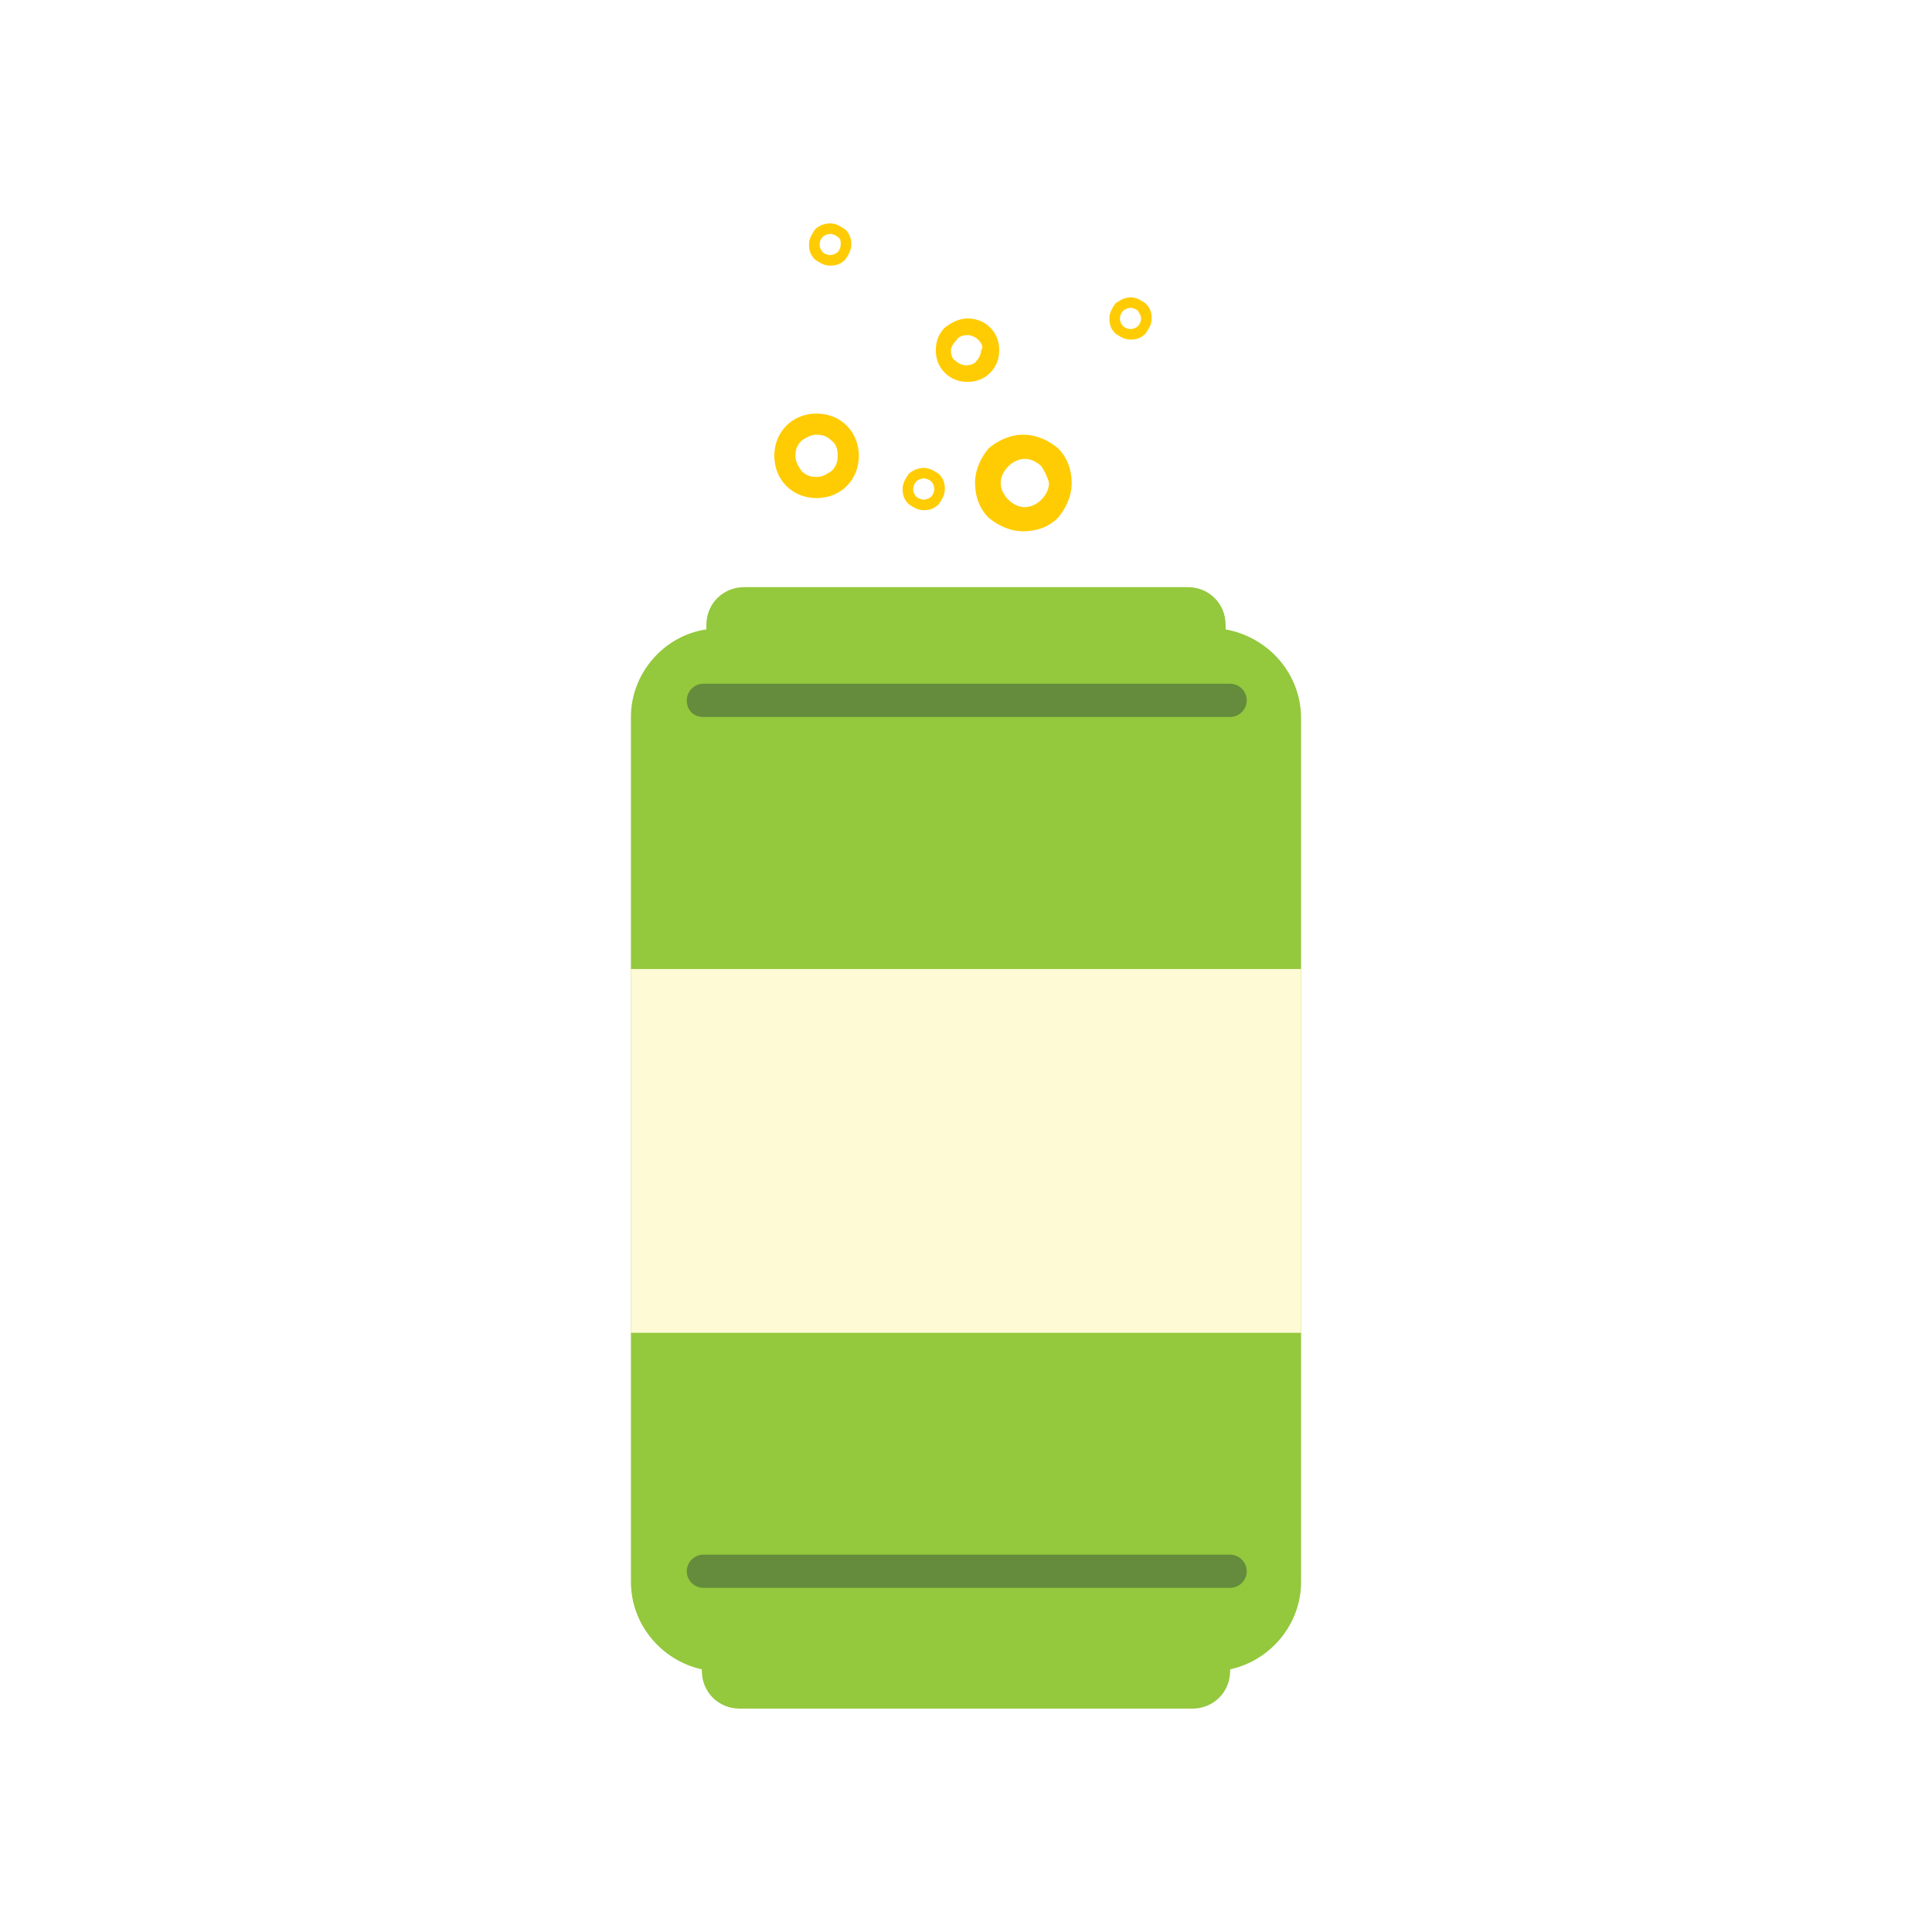
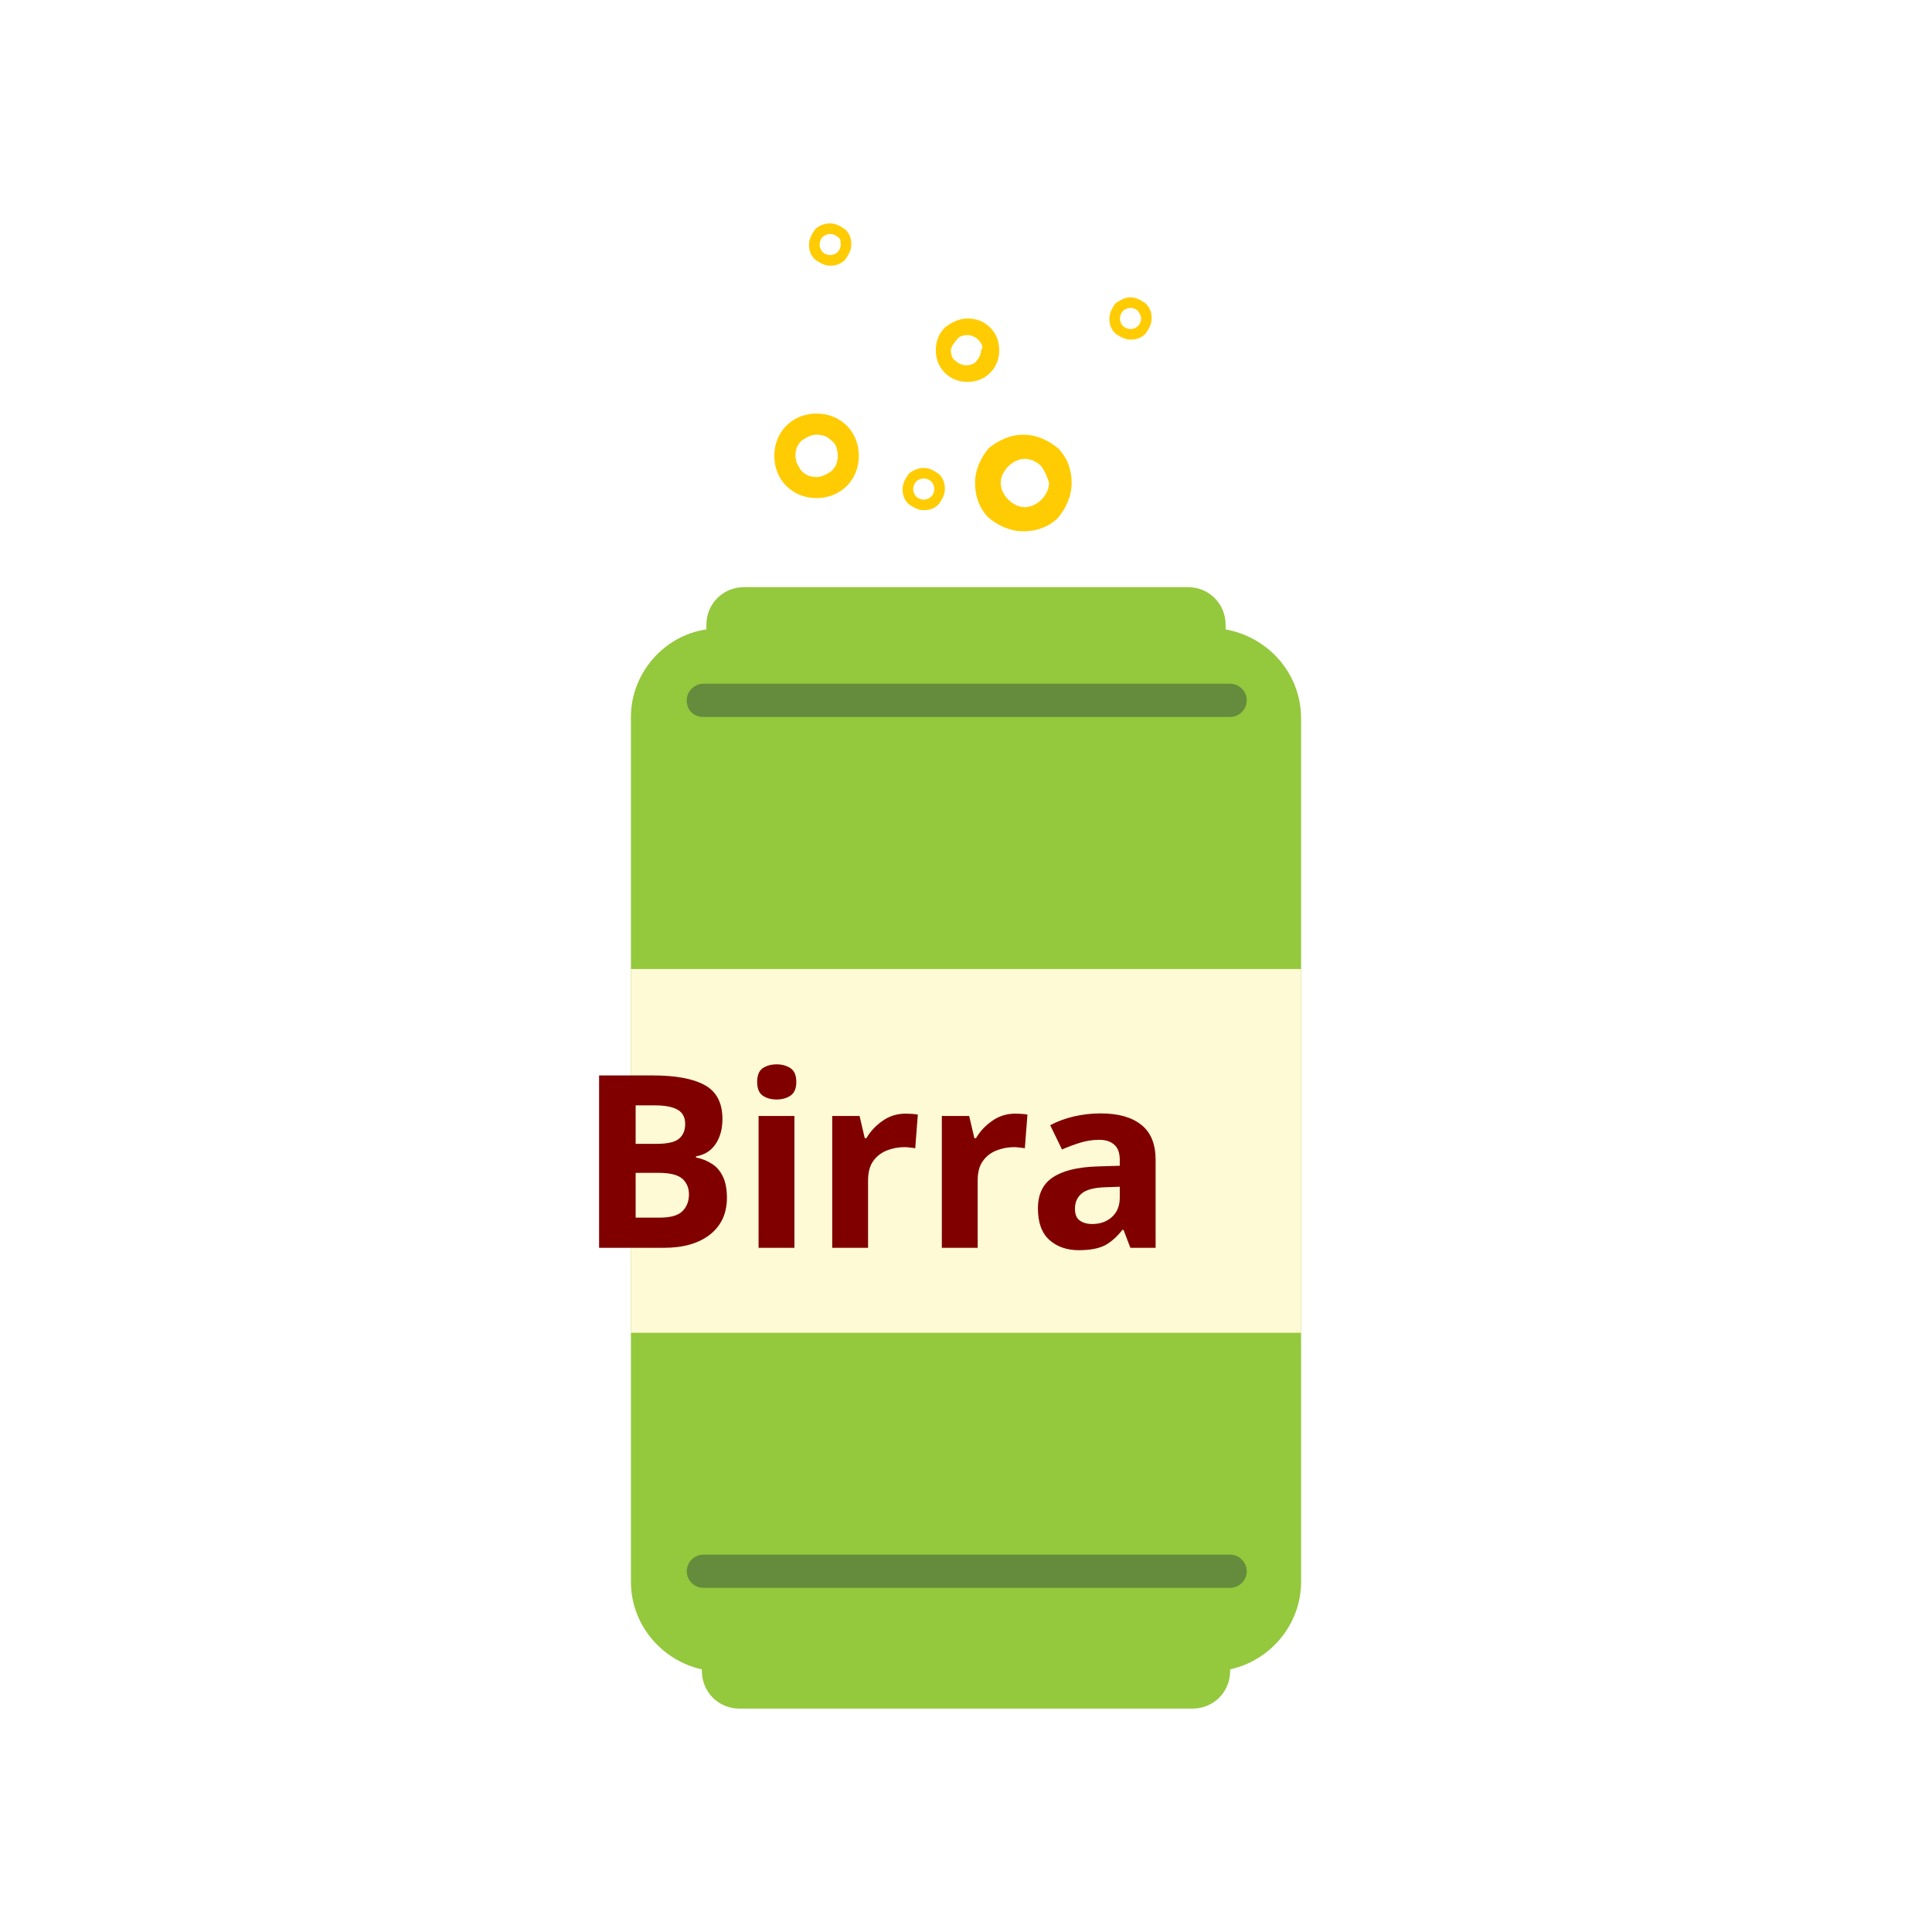
- <svg xmlns="http://www.w3.org/2000/svg" baseProfile="tiny" height="128px" id="Layer_1" overflow="scroll" version="1.1" viewBox="0 0 128 128" width="128px" xml:space="preserve">
-   <g>
-     <path d="M81.2,41.7v-0.3c0-1.4-1.1-2.5-2.5-2.5H49.3c-1.4,0-2.5,1.1-2.5,2.5v0.3   c-2.8,0.4-5,2.9-5,5.8v57.3c0,2.8,2,5.2,4.7,5.8v0.1c0,1.4,1.1,2.5,2.5,2.5H79c1.4,0,2.5-1.1,2.5-2.5v-0.1c2.7-0.6,4.7-3,4.7-5.8   V47.6C86.2,44.6,84,42.2,81.2,41.7z" fill="#94C83D" fill-rule="evenodd" />
-     <path d="M55.1,29.2c-0.3-0.3-0.6-0.4-1-0.4c-0.4,0-0.7,0.2-1,0.4h0c-0.3,0.3-0.4,0.6-0.4,1c0,0.4,0.2,0.7,0.4,1l0,0   c0.3,0.3,0.6,0.4,1,0.4c0.4,0,0.7-0.2,1-0.4v0c0.3-0.3,0.4-0.6,0.4-1C55.5,29.8,55.4,29.4,55.1,29.2 M54.1,27.4   c0.8,0,1.5,0.3,2,0.8c0.5,0.5,0.8,1.2,0.8,2c0,0.8-0.3,1.5-0.8,2l0,0c-0.5,0.5-1.2,0.8-2,0.8c-0.8,0-1.5-0.3-2-0.8l0,0l0,0   c-0.5-0.5-0.8-1.2-0.8-2c0-0.8,0.3-1.5,0.8-2l0,0C52.6,27.7,53.3,27.4,54.1,27.4z" fill="#FFCC03" />
-     <path d="M64.8,22.5c-0.2-0.2-0.5-0.3-0.7-0.3c-0.3,0-0.6,0.1-0.7,0.3h0C63.2,22.7,63,23,63,23.2   c0,0.3,0.1,0.6,0.3,0.7l0,0c0.2,0.2,0.5,0.3,0.7,0.3c0.3,0,0.6-0.1,0.7-0.3v0c0.2-0.2,0.3-0.5,0.3-0.7C65.2,23,65,22.7,64.8,22.5    M64.1,21.1c0.6,0,1.1,0.2,1.5,0.6c0.4,0.4,0.6,0.9,0.6,1.5c0,0.6-0.2,1.1-0.6,1.5l0,0c-0.4,0.4-0.9,0.6-1.5,0.6   c-0.6,0-1.1-0.2-1.5-0.6l0,0l0,0c-0.4-0.4-0.6-0.9-0.6-1.5c0-0.6,0.2-1.1,0.6-1.5l0,0C63,21.4,63.5,21.1,64.1,21.1z" fill="#FFCC03" />
-     <path d="M69,30.9c-0.3-0.3-0.7-0.5-1.1-0.5s-0.8,0.2-1.1,0.5h0c-0.3,0.3-0.5,0.7-0.5,1.1c0,0.4,0.2,0.8,0.5,1.1l0,0   c0.3,0.3,0.7,0.5,1.1,0.5s0.8-0.2,1.1-0.5v0c0.3-0.3,0.5-0.7,0.5-1.1C69.4,31.6,69.2,31.2,69,30.9 M67.8,28.8   c0.9,0,1.7,0.4,2.3,0.9c0.6,0.6,0.9,1.4,0.9,2.3c0,0.9-0.4,1.7-0.9,2.3l0,0c-0.6,0.6-1.4,0.9-2.3,0.9c-0.9,0-1.7-0.4-2.3-0.9l0,0   l0,0c-0.6-0.6-0.9-1.4-0.9-2.3c0-0.9,0.4-1.7,0.9-2.3l0,0C66.1,29.2,66.9,28.8,67.8,28.8z" fill="#FFCC03" />
-     <path d="M75.4,20.6c-0.1-0.1-0.3-0.2-0.5-0.2c-0.2,0-0.4,0.1-0.5,0.2h0c-0.1,0.1-0.2,0.3-0.2,0.5   c0,0.2,0.1,0.4,0.2,0.5l0,0c0.1,0.1,0.3,0.2,0.5,0.2c0.2,0,0.4-0.1,0.5-0.2v0c0.1-0.1,0.2-0.3,0.2-0.5   C75.6,20.9,75.5,20.8,75.4,20.6 M74.9,19.7c0.4,0,0.7,0.2,1,0.4c0.3,0.3,0.4,0.6,0.4,1c0,0.4-0.2,0.7-0.4,1l0,0   c-0.3,0.3-0.6,0.4-1,0.4c-0.4,0-0.7-0.2-1-0.4l0,0l0,0c-0.3-0.3-0.4-0.6-0.4-1c0-0.4,0.2-0.7,0.4-1l0,0   C74.2,19.9,74.5,19.7,74.9,19.7z" fill="#FFCC03" />
-     <path d="M61.7,31.9c-0.1-0.1-0.3-0.2-0.5-0.2c-0.2,0-0.4,0.1-0.5,0.2h0c-0.1,0.1-0.2,0.3-0.2,0.5   c0,0.2,0.1,0.4,0.2,0.5l0,0c0.1,0.1,0.3,0.2,0.5,0.2c0.2,0,0.4-0.1,0.5-0.2v0c0.1-0.1,0.2-0.3,0.2-0.5C61.9,32.2,61.8,32,61.7,31.9    M61.2,31c0.4,0,0.7,0.2,1,0.4c0.3,0.3,0.4,0.6,0.4,1c0,0.4-0.2,0.7-0.4,1l0,0c-0.3,0.3-0.6,0.4-1,0.4c-0.4,0-0.7-0.2-1-0.4l0,0   l0,0c-0.3-0.3-0.4-0.6-0.4-1c0-0.4,0.2-0.7,0.4-1l0,0C60.4,31.2,60.8,31,61.2,31z" fill="#FFCC03" />
-     <path d="M55.5,15.7c-0.1-0.1-0.3-0.2-0.5-0.2c-0.2,0-0.4,0.1-0.5,0.2h0c-0.1,0.1-0.2,0.3-0.2,0.5   c0,0.2,0.1,0.4,0.2,0.5l0,0c0.1,0.1,0.3,0.2,0.5,0.2c0.2,0,0.4-0.1,0.5-0.2v0c0.1-0.1,0.2-0.3,0.2-0.5C55.7,16,55.7,15.8,55.5,15.7    M55,14.8c0.4,0,0.7,0.2,1,0.4c0.3,0.3,0.4,0.6,0.4,1c0,0.4-0.2,0.7-0.4,1l0,0c-0.3,0.3-0.6,0.4-1,0.4c-0.4,0-0.7-0.2-1-0.4l0,0   l0,0c-0.3-0.3-0.4-0.6-0.4-1c0-0.4,0.2-0.7,0.4-1l0,0C54.3,14.9,54.7,14.8,55,14.8z" fill="#FFCC03" />
-     <path d="M46.6,47.5h34.9c0.6,0,1.1-0.5,1.1-1.1v0c0-0.6-0.5-1.1-1.1-1.1H46.6   c-0.6,0-1.1,0.5-1.1,1.1v0C45.5,47.1,46,47.5,46.6,47.5" fill="#648C3C" fill-rule="evenodd" />
-     <path d="M46.6,105.2h34.9c0.6,0,1.1-0.5,1.1-1.1v0c0-0.6-0.5-1.1-1.1-1.1H46.6   c-0.6,0-1.1,0.5-1.1,1.1v0C45.5,104.7,46,105.2,46.6,105.2" fill="#648C3C" fill-rule="evenodd" />
-     <rect fill="#FFFAD6" fill-rule="evenodd" height="24.1" width="44.4" x="41.8" y="64.2" />
+ <svg xmlns="http://www.w3.org/2000/svg" height="128px" id="Layer_1" overflow="scroll" version="1.1" viewBox="0 0 128 128" width="128px" xml:space="preserve">
+   <defs id="defs61" />
+   <g id="g56">
+     <path d="M81.2,41.7v-0.3c0-1.4-1.1-2.5-2.5-2.5H49.3c-1.4,0-2.5,1.1-2.5,2.5v0.3   c-2.8,0.4-5,2.9-5,5.8v57.3c0,2.8,2,5.2,4.7,5.8v0.1c0,1.4,1.1,2.5,2.5,2.5H79c1.4,0,2.5-1.1,2.5-2.5v-0.1c2.7-0.6,4.7-3,4.7-5.8   V47.6C86.2,44.6,84,42.2,81.2,41.7z" fill="#94C83D" fill-rule="evenodd" id="path36" />
+     <path d="M55.1,29.2c-0.3-0.3-0.6-0.4-1-0.4c-0.4,0-0.7,0.2-1,0.4h0c-0.3,0.3-0.4,0.6-0.4,1c0,0.4,0.2,0.7,0.4,1l0,0   c0.3,0.3,0.6,0.4,1,0.4c0.4,0,0.7-0.2,1-0.4v0c0.3-0.3,0.4-0.6,0.4-1C55.5,29.8,55.4,29.4,55.1,29.2 M54.1,27.4   c0.8,0,1.5,0.3,2,0.8c0.5,0.5,0.8,1.2,0.8,2c0,0.8-0.3,1.5-0.8,2l0,0c-0.5,0.5-1.2,0.8-2,0.8c-0.8,0-1.5-0.3-2-0.8l0,0l0,0   c-0.5-0.5-0.8-1.2-0.8-2c0-0.8,0.3-1.5,0.8-2l0,0C52.6,27.7,53.3,27.4,54.1,27.4z" fill="#FFCC03" id="path38" />
+     <path d="M64.8,22.5c-0.2-0.2-0.5-0.3-0.7-0.3c-0.3,0-0.6,0.1-0.7,0.3h0C63.2,22.7,63,23,63,23.2   c0,0.3,0.1,0.6,0.3,0.7l0,0c0.2,0.2,0.5,0.3,0.7,0.3c0.3,0,0.6-0.1,0.7-0.3v0c0.2-0.2,0.3-0.5,0.3-0.7C65.2,23,65,22.7,64.8,22.5    M64.1,21.1c0.6,0,1.1,0.2,1.5,0.6c0.4,0.4,0.6,0.9,0.6,1.5c0,0.6-0.2,1.1-0.6,1.5l0,0c-0.4,0.4-0.9,0.6-1.5,0.6   c-0.6,0-1.1-0.2-1.5-0.6l0,0l0,0c-0.4-0.4-0.6-0.9-0.6-1.5c0-0.6,0.2-1.1,0.6-1.5l0,0C63,21.4,63.5,21.1,64.1,21.1z" fill="#FFCC03" id="path40" />
+     <path d="M69,30.9c-0.3-0.3-0.7-0.5-1.1-0.5s-0.8,0.2-1.1,0.5h0c-0.3,0.3-0.5,0.7-0.5,1.1c0,0.4,0.2,0.8,0.5,1.1l0,0   c0.3,0.3,0.7,0.5,1.1,0.5s0.8-0.2,1.1-0.5v0c0.3-0.3,0.5-0.7,0.5-1.1C69.4,31.6,69.2,31.2,69,30.9 M67.8,28.8   c0.9,0,1.7,0.4,2.3,0.9c0.6,0.6,0.9,1.4,0.9,2.3c0,0.9-0.4,1.7-0.9,2.3l0,0c-0.6,0.6-1.4,0.9-2.3,0.9c-0.9,0-1.7-0.4-2.3-0.9l0,0   l0,0c-0.6-0.6-0.9-1.4-0.9-2.3c0-0.9,0.4-1.7,0.9-2.3l0,0C66.1,29.2,66.9,28.8,67.8,28.8z" fill="#FFCC03" id="path42" />
+     <path d="M75.4,20.6c-0.1-0.1-0.3-0.2-0.5-0.2c-0.2,0-0.4,0.1-0.5,0.2h0c-0.1,0.1-0.2,0.3-0.2,0.5   c0,0.2,0.1,0.4,0.2,0.5l0,0c0.1,0.1,0.3,0.2,0.5,0.2c0.2,0,0.4-0.1,0.5-0.2v0c0.1-0.1,0.2-0.3,0.2-0.5   C75.6,20.9,75.5,20.8,75.4,20.6 M74.9,19.7c0.4,0,0.7,0.2,1,0.4c0.3,0.3,0.4,0.6,0.4,1c0,0.4-0.2,0.7-0.4,1l0,0   c-0.3,0.3-0.6,0.4-1,0.4c-0.4,0-0.7-0.2-1-0.4l0,0l0,0c-0.3-0.3-0.4-0.6-0.4-1c0-0.4,0.2-0.7,0.4-1l0,0   C74.2,19.9,74.5,19.7,74.9,19.7z" fill="#FFCC03" id="path44" />
+     <path d="M61.7,31.9c-0.1-0.1-0.3-0.2-0.5-0.2c-0.2,0-0.4,0.1-0.5,0.2h0c-0.1,0.1-0.2,0.3-0.2,0.5   c0,0.2,0.1,0.4,0.2,0.5l0,0c0.1,0.1,0.3,0.2,0.5,0.2c0.2,0,0.4-0.1,0.5-0.2v0c0.1-0.1,0.2-0.3,0.2-0.5C61.9,32.2,61.8,32,61.7,31.9    M61.2,31c0.4,0,0.7,0.2,1,0.4c0.3,0.3,0.4,0.6,0.4,1c0,0.4-0.2,0.7-0.4,1l0,0c-0.3,0.3-0.6,0.4-1,0.4c-0.4,0-0.7-0.2-1-0.4l0,0   l0,0c-0.3-0.3-0.4-0.6-0.4-1c0-0.4,0.2-0.7,0.4-1l0,0C60.4,31.2,60.8,31,61.2,31z" fill="#FFCC03" id="path46" />
+     <path d="M55.5,15.7c-0.1-0.1-0.3-0.2-0.5-0.2c-0.2,0-0.4,0.1-0.5,0.2h0c-0.1,0.1-0.2,0.3-0.2,0.5   c0,0.2,0.1,0.4,0.2,0.5l0,0c0.1,0.1,0.3,0.2,0.5,0.2c0.2,0,0.4-0.1,0.5-0.2v0c0.1-0.1,0.2-0.3,0.2-0.5C55.7,16,55.7,15.8,55.5,15.7    M55,14.8c0.4,0,0.7,0.2,1,0.4c0.3,0.3,0.4,0.6,0.4,1c0,0.4-0.2,0.7-0.4,1l0,0c-0.3,0.3-0.6,0.4-1,0.4c-0.4,0-0.7-0.2-1-0.4l0,0   l0,0c-0.3-0.3-0.4-0.6-0.4-1c0-0.4,0.2-0.7,0.4-1l0,0C54.3,14.9,54.7,14.8,55,14.8z" fill="#FFCC03" id="path48" />
+     <path d="M46.6,47.5h34.9c0.6,0,1.1-0.5,1.1-1.1v0c0-0.6-0.5-1.1-1.1-1.1H46.6   c-0.6,0-1.1,0.5-1.1,1.1v0C45.5,47.1,46,47.5,46.6,47.5" fill="#648C3C" fill-rule="evenodd" id="path50" />
+     <path d="M46.6,105.2h34.9c0.6,0,1.1-0.5,1.1-1.1v0c0-0.6-0.5-1.1-1.1-1.1H46.6   c-0.6,0-1.1,0.5-1.1,1.1v0C45.5,104.7,46,105.2,46.6,105.2" fill="#648C3C" fill-rule="evenodd" id="path52" />
+     <rect fill="#FFFAD6" fill-rule="evenodd" height="24.1" width="44.4" x="41.8" y="64.2" id="rect54" />
  </g>
+   <text xml:space="preserve" style="font-weight:bold;font-size:16px;font-family:sans-serif;-inkscape-font-specification:'sans-serif Bold';text-align:center;text-anchor:middle;fill:#800000" x="64.245" y="82.67" id="text221">
+     <tspan id="tspan219" x="64.245" y="82.67">Birra</tspan>
+   </text>
</svg>
